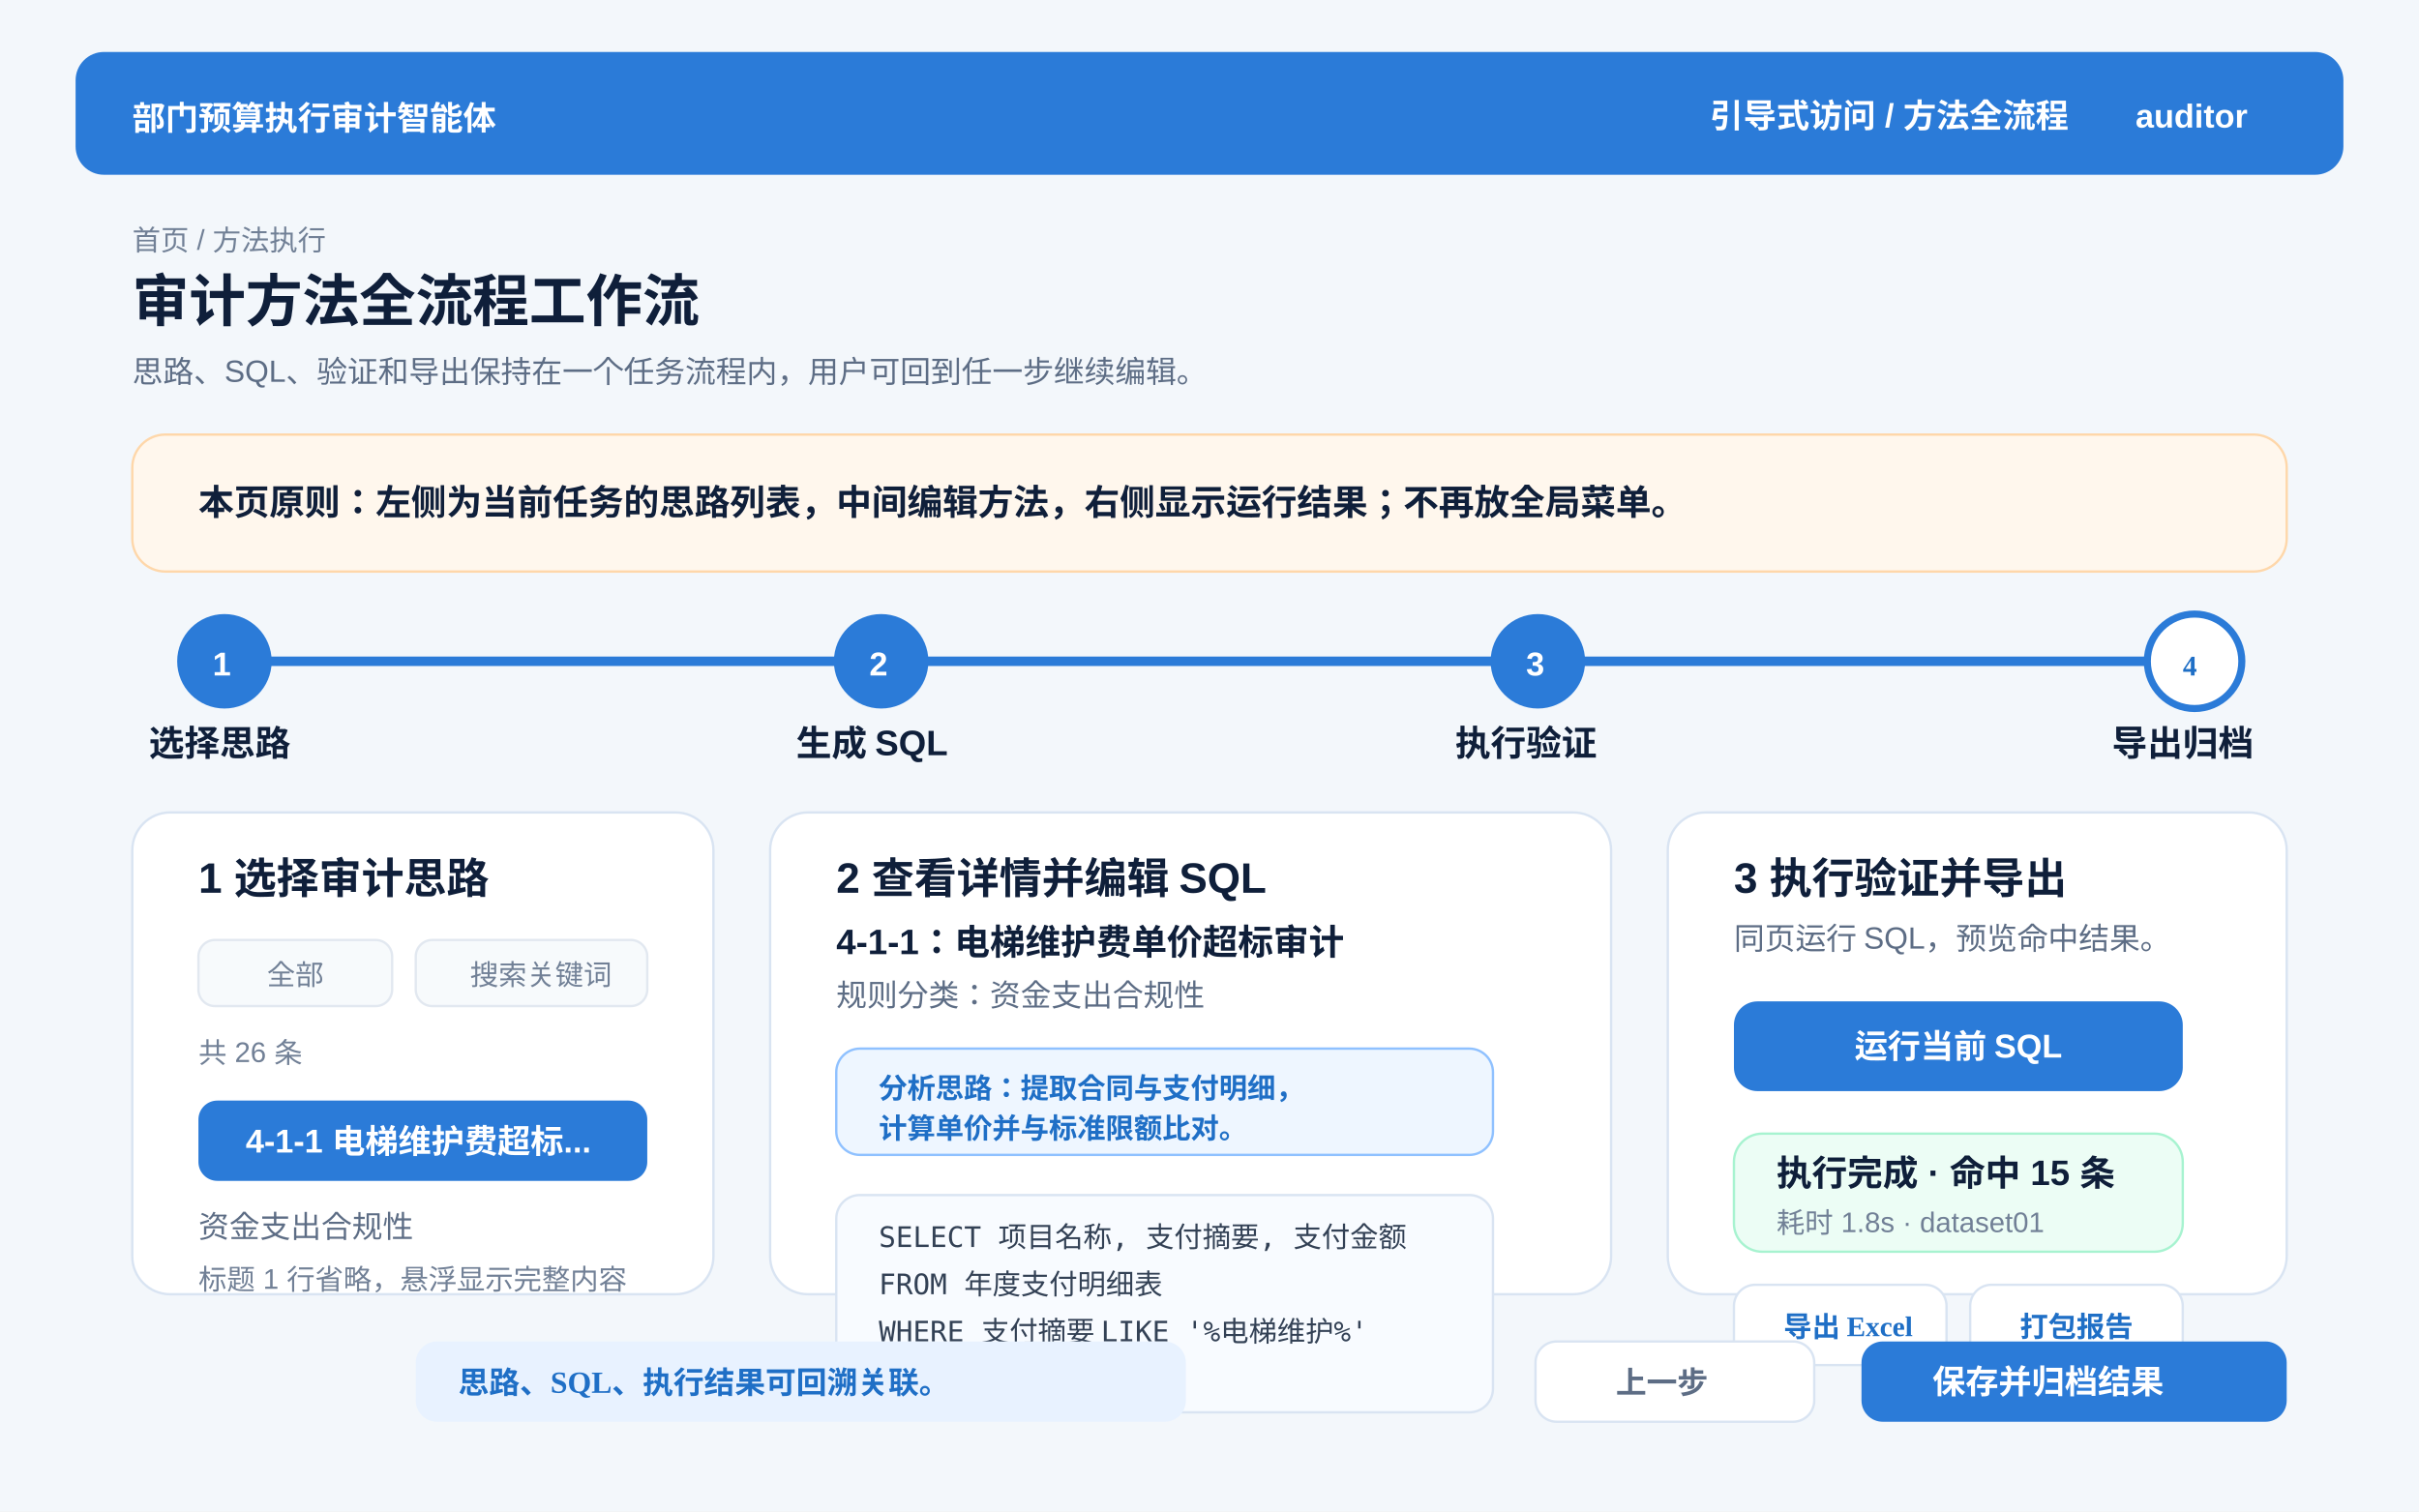
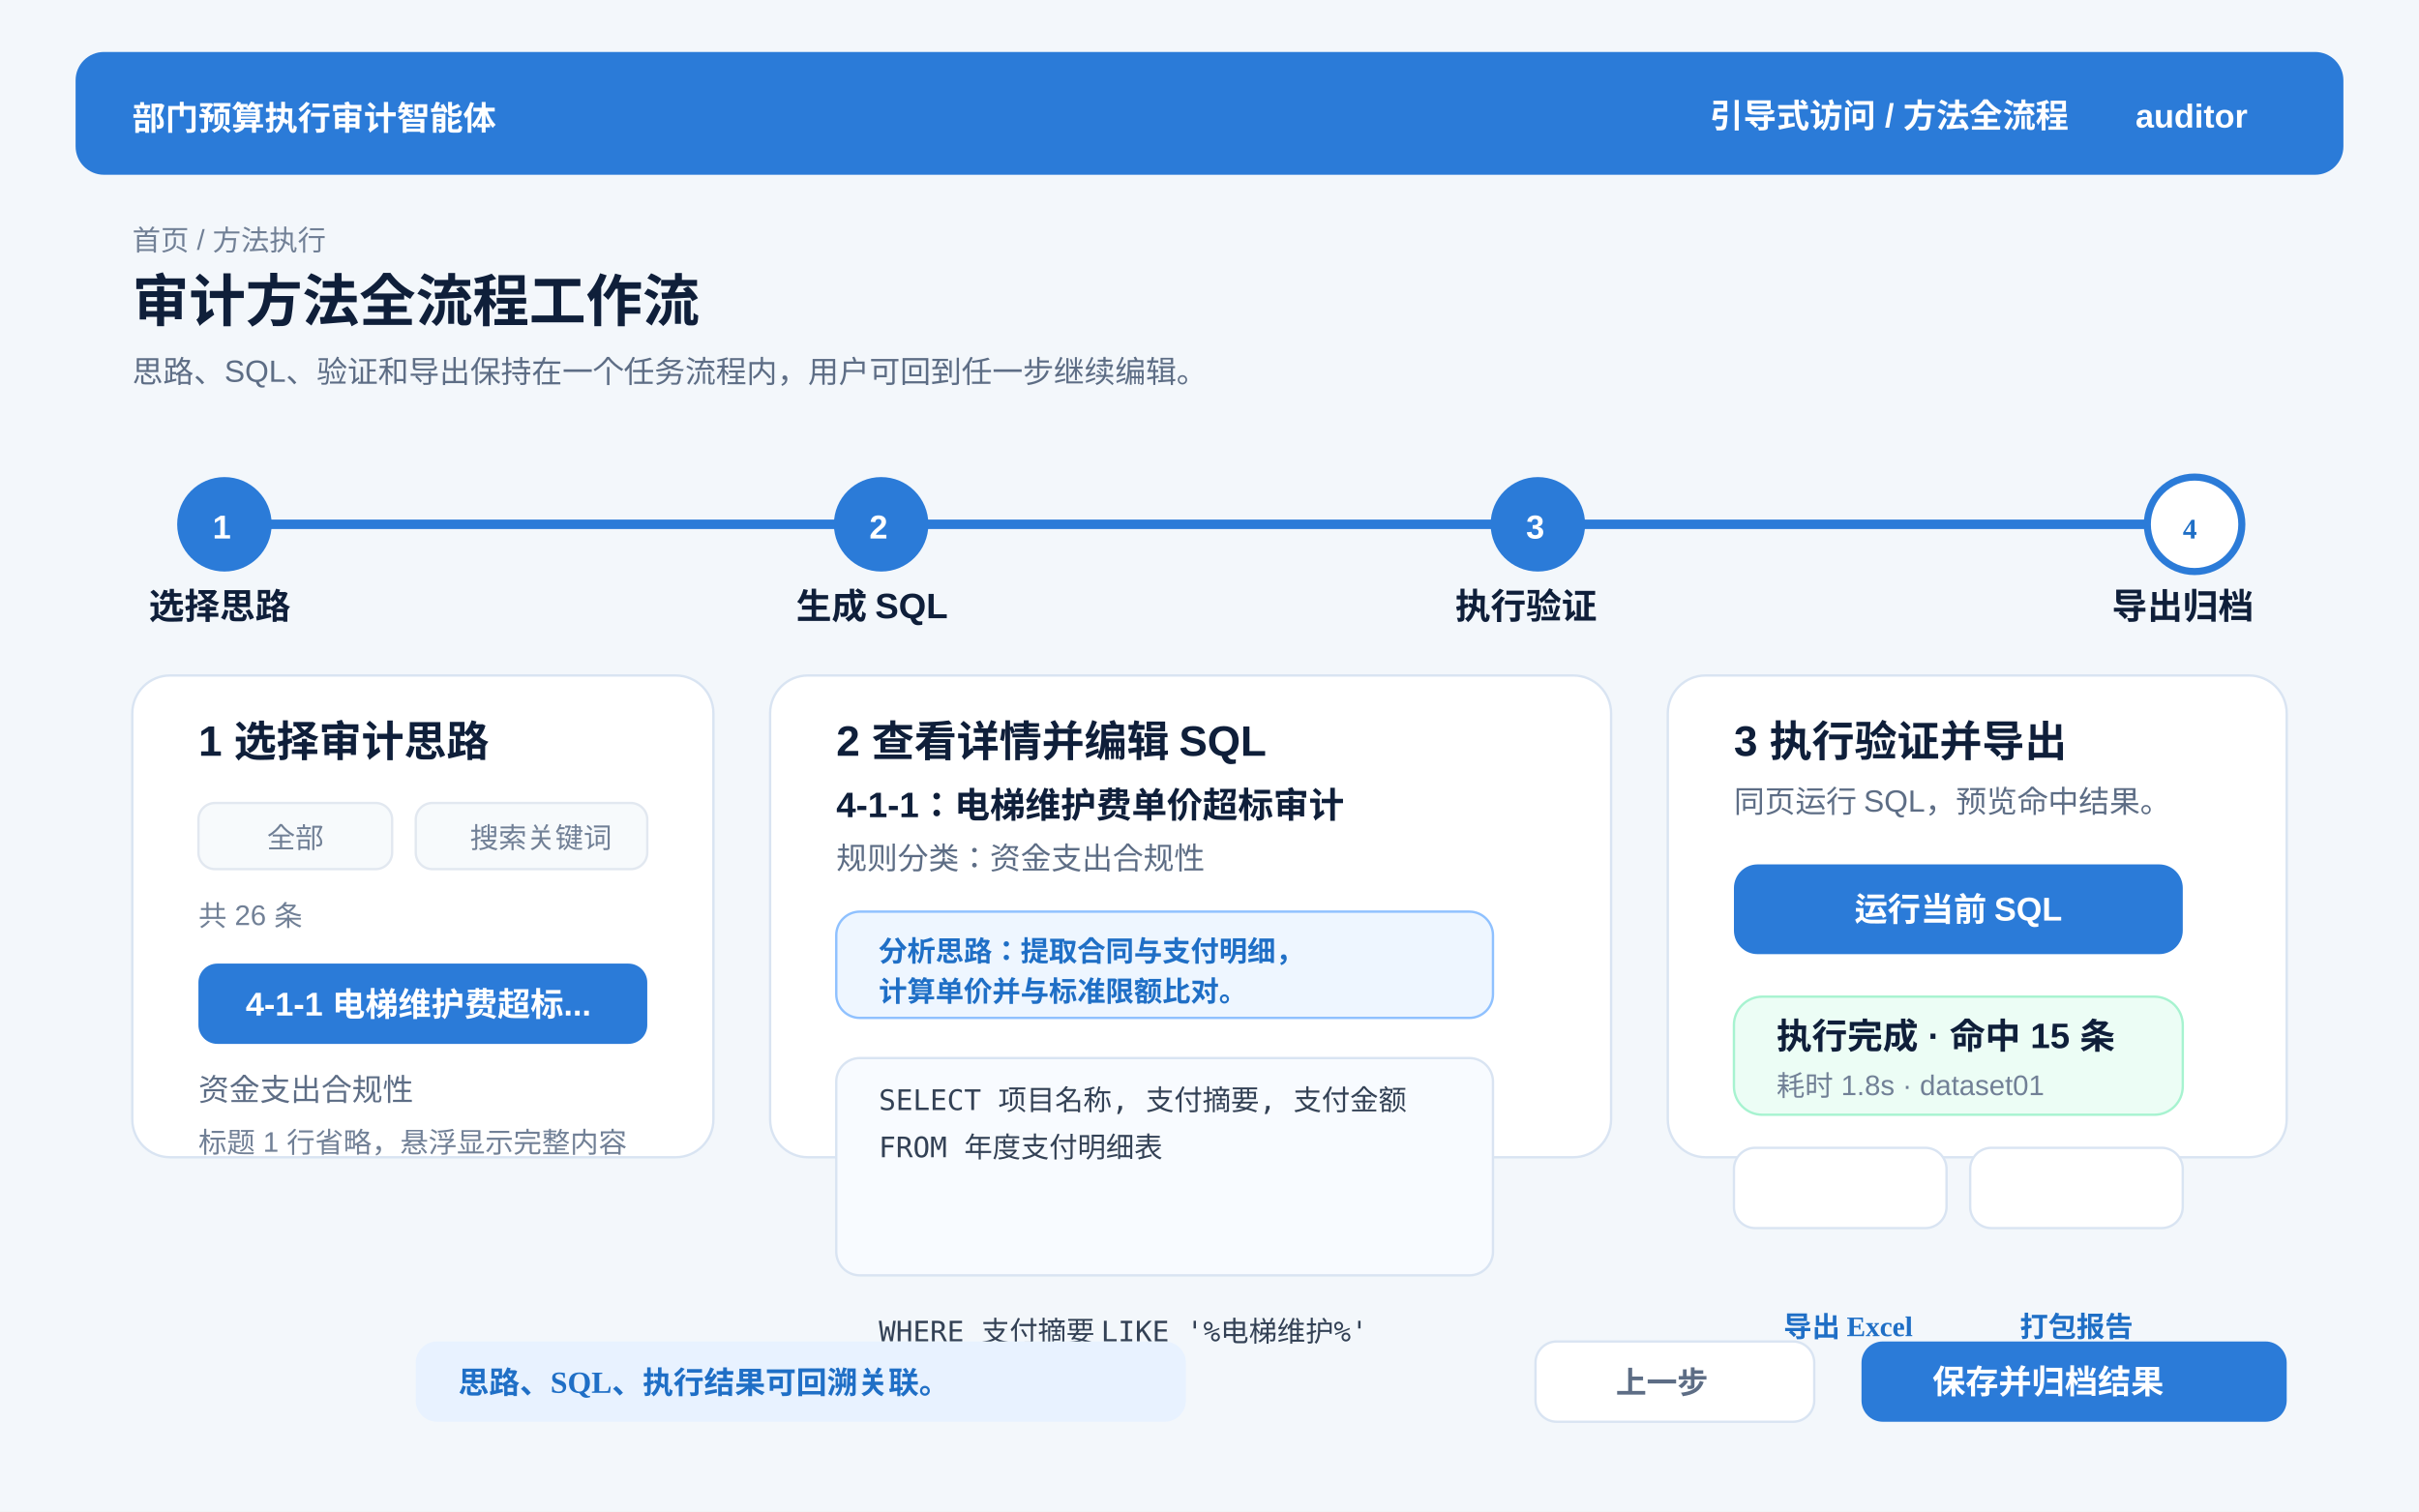
<svg xmlns="http://www.w3.org/2000/svg" width="1024" height="640" viewBox="0 0 1024 640" fill="none">
  <style>.page{fill:#f3f7fb}.card{fill:#fff;stroke:#d9e4f2}.selected{fill:#2b7bd8}.muted{fill:#f7fafc;stroke:#e2e8f0}.code{fill:#f8fbff;stroke:#d9e4f2}.blue{fill:#2b7bd8}.title{fill:#0f1f3a;font:700 24px Arial,"Microsoft YaHei",sans-serif}.h2{fill:#0f1f3a;font:700 18px Arial,"Microsoft YaHei",sans-serif}.h3{fill:#0f1f3a;font:700 15px Arial,"Microsoft YaHei",sans-serif}.body{fill:#5d6d85;font:400 13px Arial,"Microsoft YaHei",sans-serif}.small{fill:#718096;font:400 12px Arial,"Microsoft YaHei",sans-serif}.blueText{fill:#1f6fc6;font-weight:700}.white{fill:#fff;font:700 14px Arial,"Microsoft YaHei",sans-serif}.mono{fill:#334155;font:500 12px Consolas,monospace}</style>
  <rect class="page" width="1024" height="640" />
  <rect x="32" y="22" width="960" height="52" rx="12" class="blue" />
  <text x="56" y="55" class="white">部门预算执行审计智能体</text>
  <text x="724" y="54" class="white" font-size="12">引导式访问 / 方法全流程</text>
  <text x="904" y="54" class="white" font-size="12">auditor</text>
  <text x="56" y="106" class="small">首页 / 方法执行</text>
  <text x="56" y="136" class="title">审计方法全流程工作流</text>
  <text x="56" y="162" class="body">思路、SQL、验证和导出保持在一个任务流程内，用户可回到任一步继续编辑。</text>
-   <rect x="56" y="184" width="912" height="58" rx="14" fill="#fff7ed" stroke="#fed7aa" />
-   <text x="84" y="218" class="h3">本页原则：左侧为当前任务的思路列表，中间编辑方法，右侧显示运行结果；不再放全局菜单。</text>
-   <line x1="95" y1="280" x2="929" y2="280" stroke="#2b7bd8" stroke-width="4" />
-   <circle cx="95" cy="280" r="20" class="blue" />
-   <text x="90" y="286" class="white">1</text>
-   <circle cx="373" cy="280" r="20" class="blue" />
-   <text x="368" y="286" class="white">2</text>
-   <circle cx="651" cy="280" r="20" class="blue" />
-   <text x="646" y="286" class="white">3</text>
-   <circle cx="929" cy="280" r="20" fill="#fff" stroke="#2b7bd8" stroke-width="3" />
-   <text x="924" y="286" class="blueText">4</text>
-   <text x="63" y="320" class="h3">选择思路</text>
-   <text x="337" y="320" class="h3">生成 SQL</text>
-   <text x="616" y="320" class="h3">执行验证</text>
-   <text x="894" y="320" class="h3">导出归档</text>
-   <rect x="56" y="344" width="246" height="204" rx="16" class="card" />
-   <text x="84" y="378" class="h2">1 选择审计思路</text>
-   <rect x="84" y="398" width="82" height="28" rx="7" class="muted" />
-   <text x="113" y="417" class="small">全部</text>
-   <rect x="176" y="398" width="98" height="28" rx="7" class="muted" />
-   <text x="199" y="417" class="small">搜索关键词</text>
-   <text x="84" y="450" class="small">共 26 条</text>
-   <rect x="84" y="466" width="190" height="34" rx="8" class="selected" />
-   <text x="104" y="488" class="white" font-size="12">4-1-1 电梯维护费超标...</text>
-   <text x="84" y="524" class="body">资金支出合规性</text>
-   <text x="84" y="546" class="small">标题 1 行省略，悬浮显示完整内容</text>
-   <rect x="326" y="344" width="356" height="204" rx="16" class="card" />
-   <text x="354" y="378" class="h2">2 查看详情并编辑 SQL</text>
-   <text x="354" y="404" class="h3">4-1-1：电梯维护费单价超标审计</text>
-   <text x="354" y="426" class="body">规则分类：资金支出合规性</text>
-   <rect x="354" y="444" width="278" height="45" rx="10" fill="#eef6ff" stroke="#8fc1ff" />
-   <text x="372" y="465" class="blueText" font-size="12">分析思路：提取合同与支付明细，</text>
-   <text x="372" y="482" class="blueText" font-size="12">计算单价并与标准限额比对。</text>
-   <rect x="354" y="506" width="278" height="92" rx="10" class="code" />
-   <text x="372" y="528" class="mono">SELECT 项目名称, 支付摘要, 支付金额</text>
-   <text x="372" y="548" class="mono">FROM 年度支付明细表</text>
+   <line x1="95" y1="222" x2="929" y2="222" stroke="#2b7bd8" stroke-width="4" />
+   <circle cx="95" cy="222" r="20" class="blue" />
+   <text x="90" y="228" class="white">1</text>
+   <circle cx="373" cy="222" r="20" class="blue" />
+   <text x="368" y="228" class="white">2</text>
+   <circle cx="651" cy="222" r="20" class="blue" />
+   <text x="646" y="228" class="white">3</text>
+   <circle cx="929" cy="222" r="20" fill="#fff" stroke="#2b7bd8" stroke-width="3" />
+   <text x="924" y="228" class="blueText">4</text>
+   <text x="63" y="262" class="h3">选择思路</text>
+   <text x="337" y="262" class="h3">生成 SQL</text>
+   <text x="616" y="262" class="h3">执行验证</text>
+   <text x="894" y="262" class="h3">导出归档</text>
+   <rect x="56" y="286" width="246" height="204" rx="16" class="card" />
+   <text x="84" y="320" class="h2">1 选择审计思路</text>
+   <rect x="84" y="340" width="82" height="28" rx="7" class="muted" />
+   <text x="113" y="359" class="small">全部</text>
+   <rect x="176" y="340" width="98" height="28" rx="7" class="muted" />
+   <text x="199" y="359" class="small">搜索关键词</text>
+   <text x="84" y="392" class="small">共 26 条</text>
+   <rect x="84" y="408" width="190" height="34" rx="8" class="selected" />
+   <text x="104" y="430" class="white" font-size="12">4-1-1 电梯维护费超标...</text>
+   <text x="84" y="466" class="body">资金支出合规性</text>
+   <text x="84" y="488" class="small">标题 1 行省略，悬浮显示完整内容</text>
+   <rect x="326" y="286" width="356" height="204" rx="16" class="card" />
+   <text x="354" y="320" class="h2">2 查看详情并编辑 SQL</text>
+   <text x="354" y="346" class="h3">4-1-1：电梯维护费单价超标审计</text>
+   <text x="354" y="368" class="body">规则分类：资金支出合规性</text>
+   <rect x="354" y="386" width="278" height="45" rx="10" fill="#eef6ff" stroke="#8fc1ff" />
+   <text x="372" y="407" class="blueText" font-size="12">分析思路：提取合同与支付明细，</text>
+   <text x="372" y="424" class="blueText" font-size="12">计算单价并与标准限额比对。</text>
+   <rect x="354" y="448" width="278" height="92" rx="10" class="code" />
+   <text x="372" y="470" class="mono">SELECT 项目名称, 支付摘要, 支付金额</text>
+   <text x="372" y="490" class="mono">FROM 年度支付明细表</text>
  <text x="372" y="568" class="mono">WHERE 支付摘要 LIKE '%电梯维护%'</text>
  <text x="372" y="588" class="mono">AND 单价 &gt; 8800;</text>
-   <rect x="706" y="344" width="262" height="204" rx="16" class="card" />
-   <text x="734" y="378" class="h2">3 执行验证并导出</text>
-   <text x="734" y="402" class="body">同页运行 SQL，预览命中结果。</text>
-   <rect x="734" y="424" width="190" height="38" rx="10" class="blue" />
-   <text x="785" y="448" class="white">运行当前 SQL</text>
-   <rect x="734" y="480" width="190" height="50" rx="12" fill="#ecfdf5" stroke="#a7f3d0" />
-   <text x="752" y="502" class="h3">执行完成 · 命中 15 条</text>
-   <text x="752" y="522" class="small">耗时 1.8s · dataset01</text>
-   <rect x="734" y="544" width="90" height="34" rx="9" fill="#fff" stroke="#d9e4f2" />
+   <rect x="706" y="286" width="262" height="204" rx="16" class="card" />
+   <text x="734" y="320" class="h2">3 执行验证并导出</text>
+   <text x="734" y="344" class="body">同页运行 SQL，预览命中结果。</text>
+   <rect x="734" y="366" width="190" height="38" rx="10" class="blue" />
+   <text x="785" y="390" class="white">运行当前 SQL</text>
+   <rect x="734" y="422" width="190" height="50" rx="12" fill="#ecfdf5" stroke="#a7f3d0" />
+   <text x="752" y="444" class="h3">执行完成 · 命中 15 条</text>
+   <text x="752" y="464" class="small">耗时 1.8s · dataset01</text>
+   <rect x="734" y="486" width="90" height="34" rx="9" fill="#fff" stroke="#d9e4f2" />
  <text x="755" y="566" class="blueText" font-size="12">导出 Excel</text>
-   <rect x="834" y="544" width="90" height="34" rx="9" fill="#fff" stroke="#d9e4f2" />
+   <rect x="834" y="486" width="90" height="34" rx="9" fill="#fff" stroke="#d9e4f2" />
  <text x="855" y="566" class="blueText" font-size="12">打包报告</text>
  <rect x="176" y="568" width="326" height="34" rx="9" fill="#e8f2ff" />
  <text x="194" y="590" class="blueText" font-size="13">思路、SQL、执行结果可回溯关联。</text>
  <rect x="650" y="568" width="118" height="34" rx="9" fill="#fff" stroke="#d9e4f2" />
  <text x="684" y="590" fill="#5d6d85" font-weight="700" font-size="13">上一步</text>
  <rect x="788" y="568" width="180" height="34" rx="9" class="blue" />
  <text x="818" y="590" class="white">保存并归档结果</text>
</svg>
